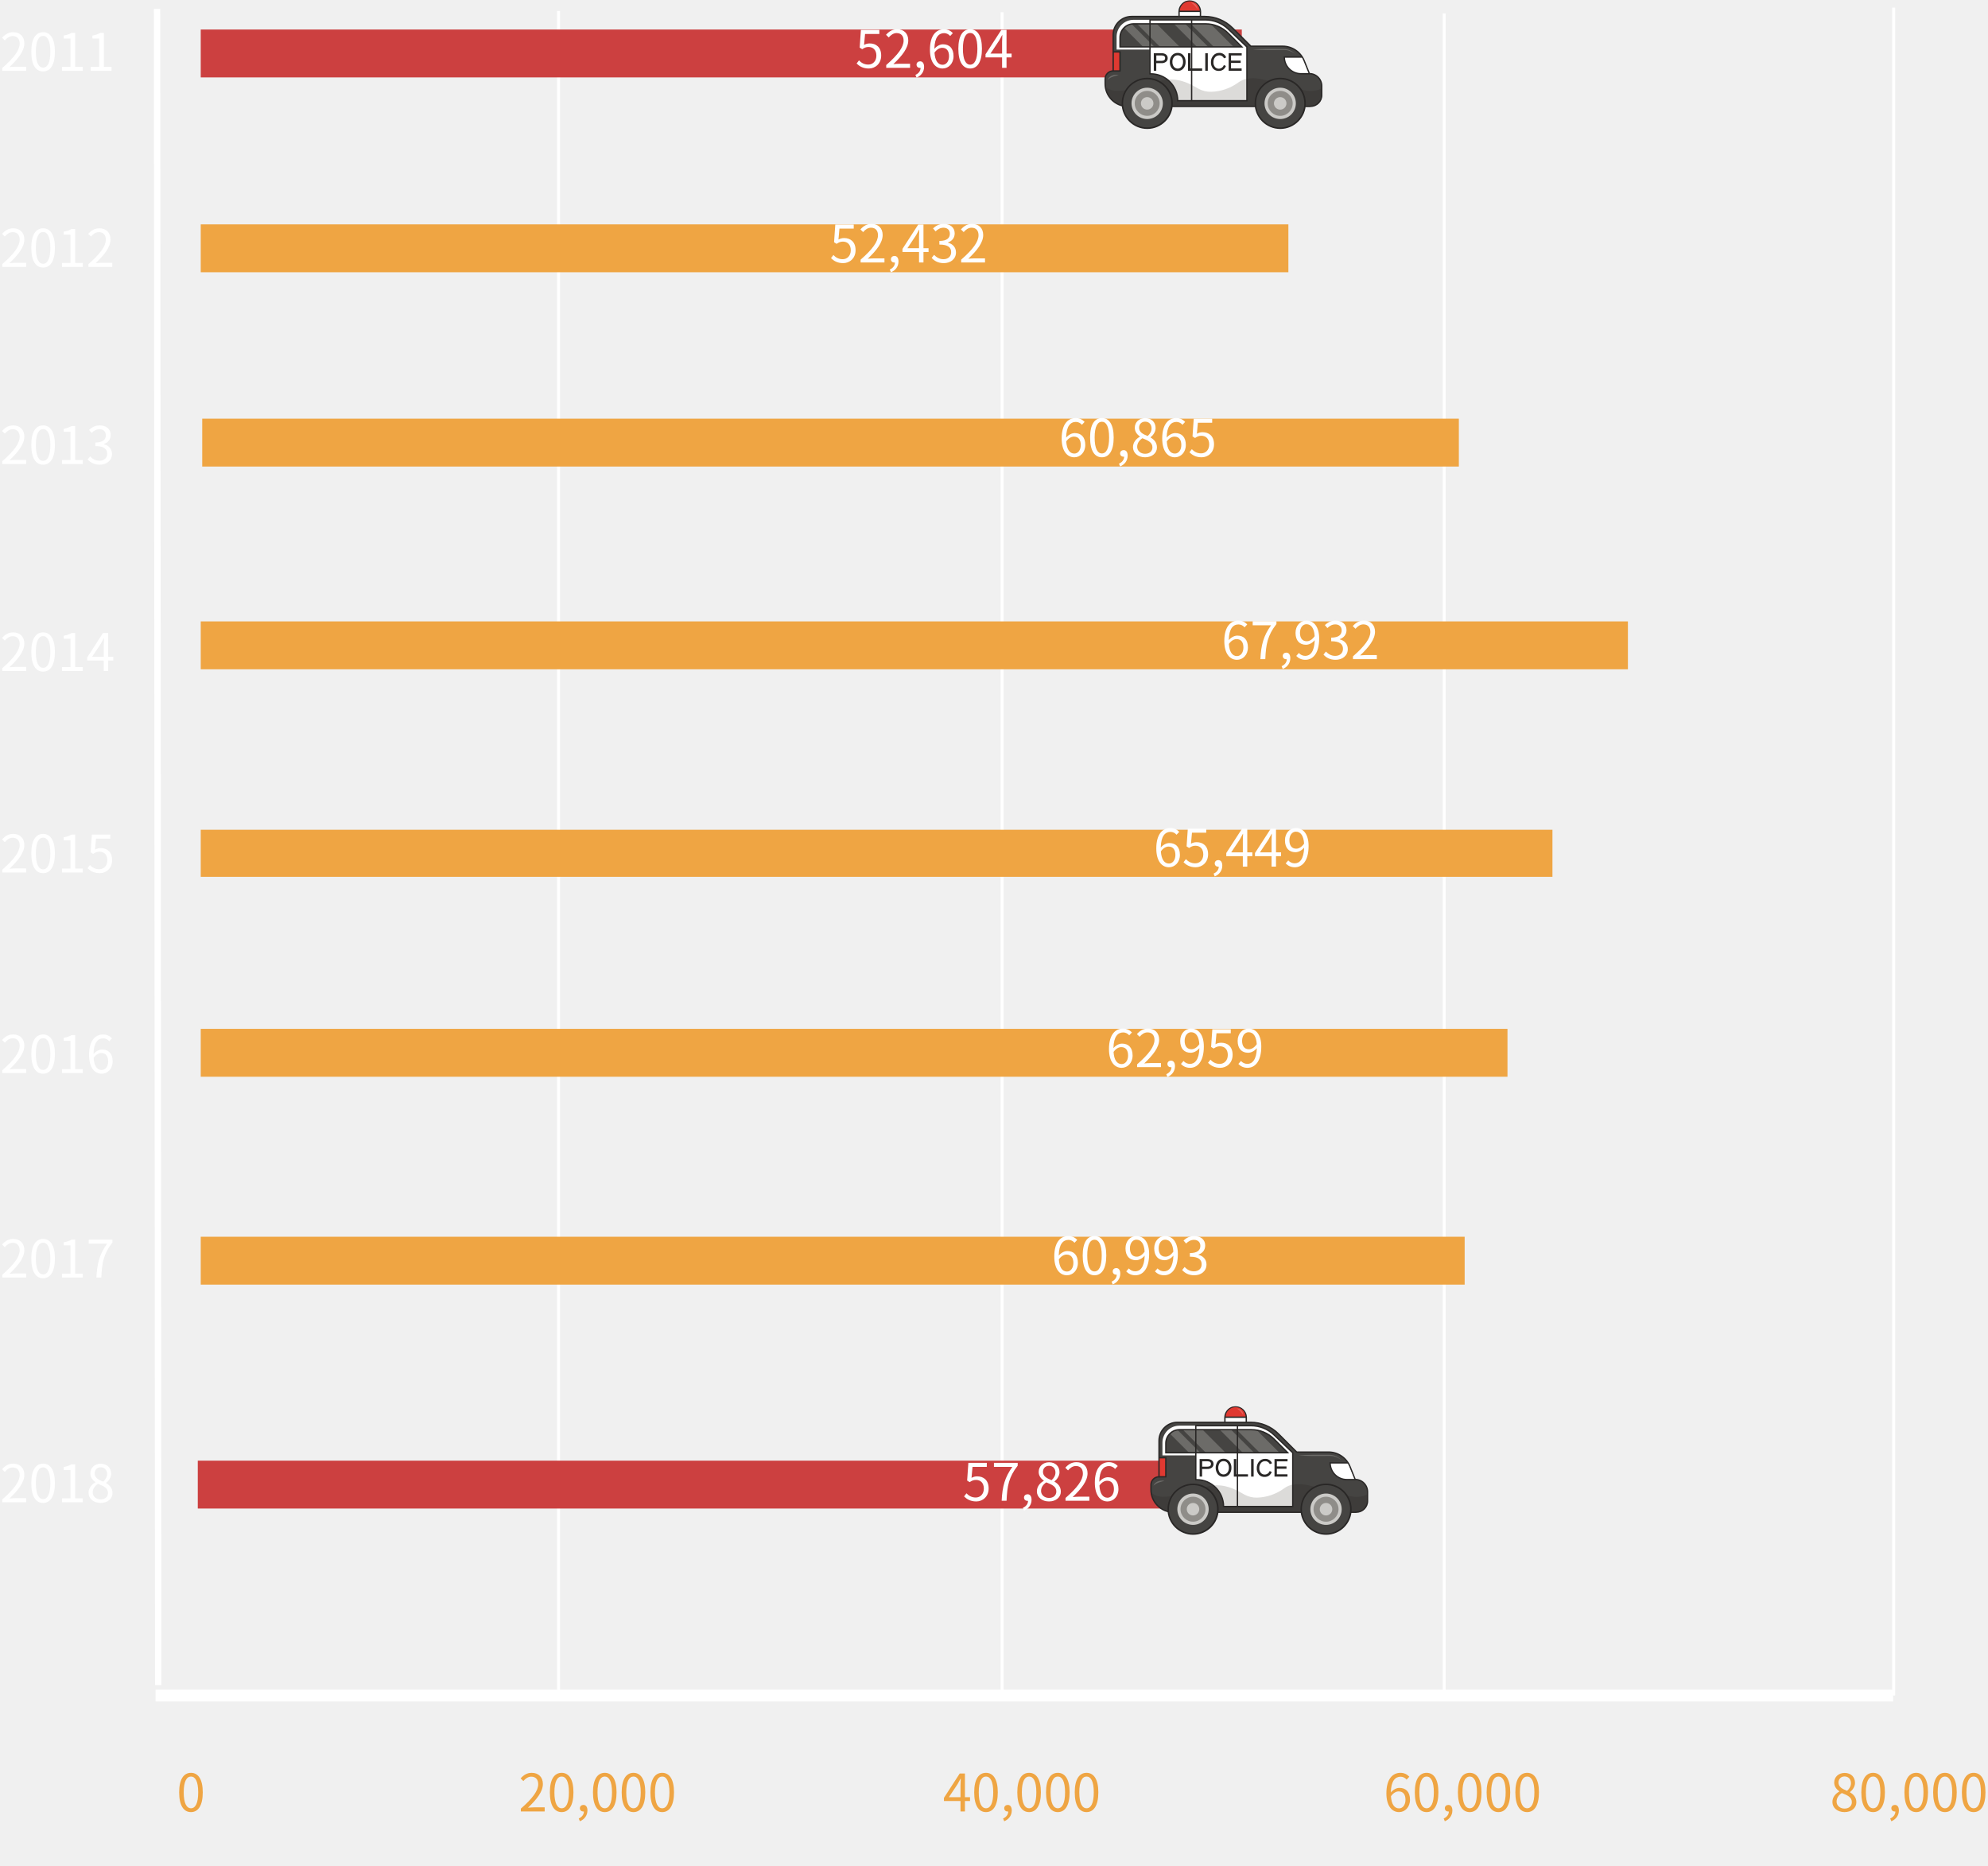
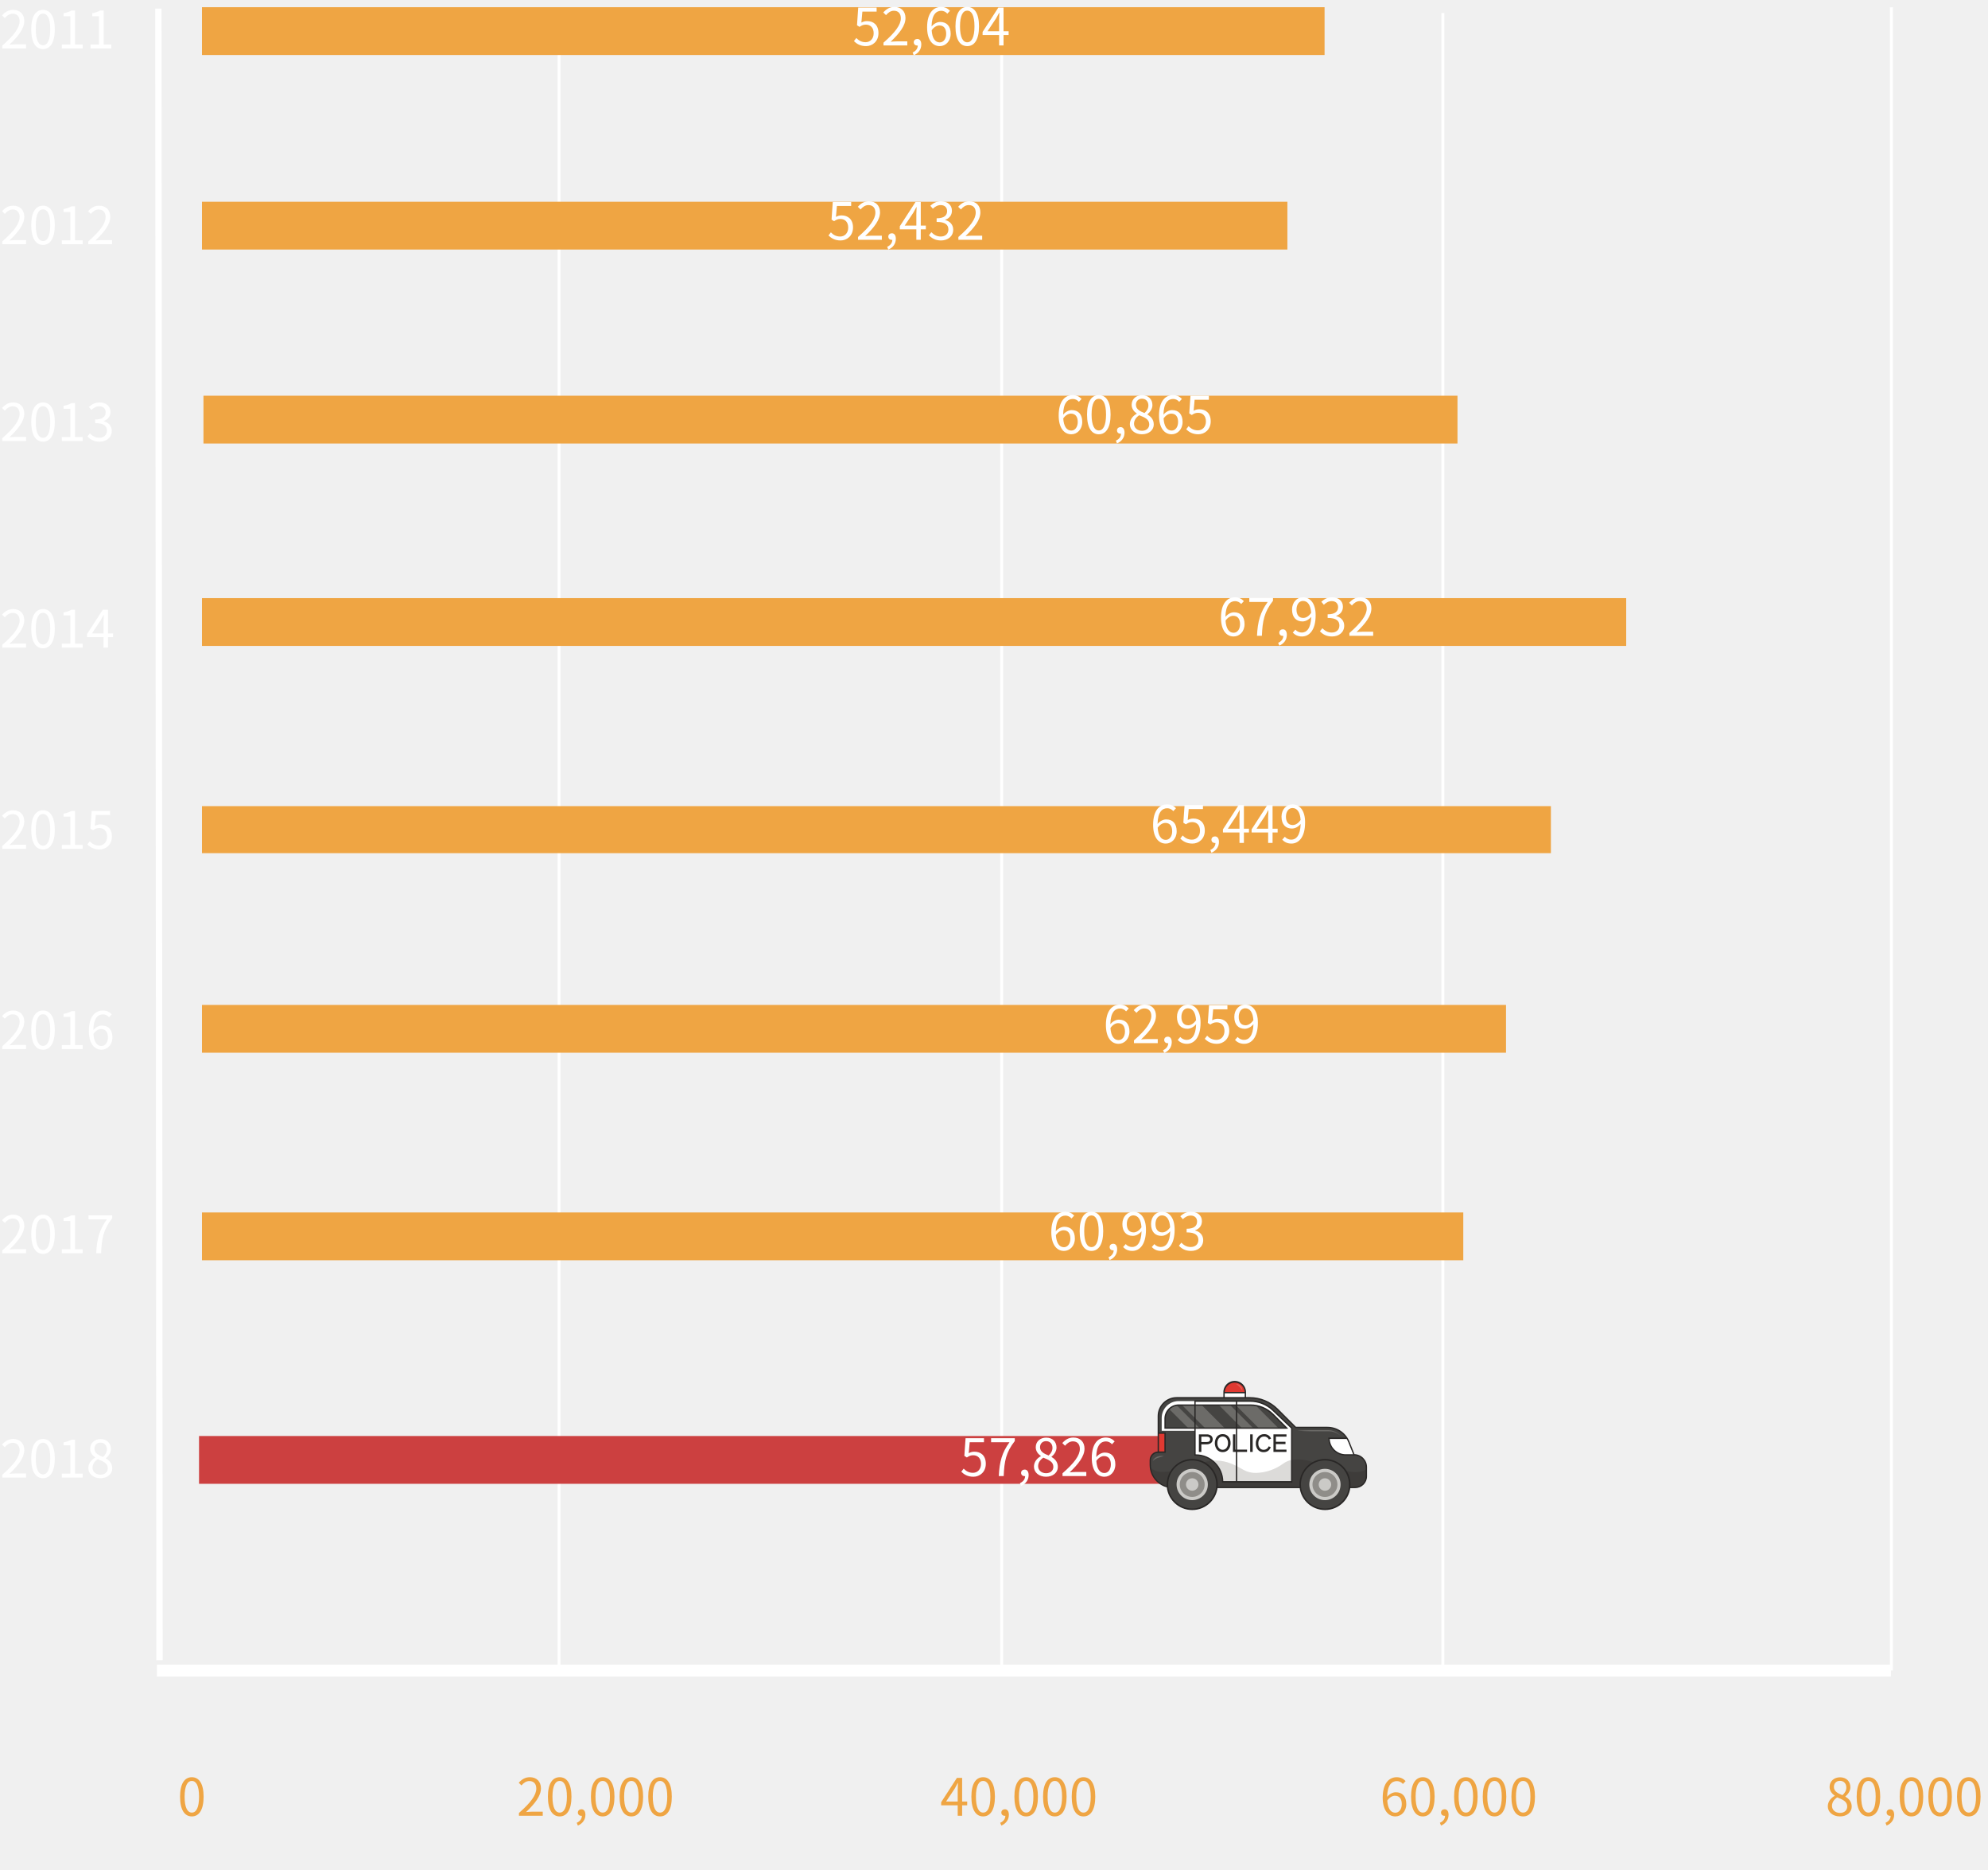
- <svg xmlns="http://www.w3.org/2000/svg" viewBox="0 0 1344.57 1262.05">
+ <svg xmlns="http://www.w3.org/2000/svg" viewBox="0 0 1347.35 1266.93">
  <defs>
-     <style>.cls-1,.cls-6{font-size:35px;font-family:NotoSansCJKtc-Regular-B5pc-H, Noto Sans CJK TC;}.cls-1,.cls-5{fill:#fff;}.cls-2{fill:none;stroke:#fff;stroke-miterlimit:10;stroke-width:2px;}.cls-3{fill:#cc4040;}.cls-4,.cls-6{fill:#efa543;}.cls-7{fill:#454442;}.cls-8{fill:#292726;}.cls-9{fill:#e03931;}.cls-10{fill:#dcdbd9;}.cls-11{fill:#3e3c3a;}.cls-12{fill:#6c6b68;}.cls-13{fill:#e6625b;}.cls-14{fill:#cbcac7;}.cls-15{fill:#8f8d89;}</style>
+     <style>.cls-1,.cls-2{font-size:35px;font-family:NotoSansCJKtc-Medium-B5pc-H, Noto Sans CJK TC;}.cls-1,.cls-5{fill:#efa543;}.cls-2,.cls-6{fill:#fff;}.cls-3{fill:none;stroke:#fff;stroke-miterlimit:10;stroke-width:2px;}.cls-4{fill:#cc4040;}.cls-7{fill:#454442;}.cls-8{fill:#292726;}.cls-9{fill:#e03931;}.cls-10{fill:#dcdbd9;}.cls-11{fill:#3e3c3a;}.cls-12{fill:#6c6b68;}.cls-13{fill:#e6625b;}.cls-14{fill:#cbcac7;}.cls-15{fill:#8f8d89;}</style>
  </defs>
  <g id="圖層_2" data-name="圖層 2">
    <g id="圖層_11" data-name="圖層 11">
-       <text class="cls-1" transform="translate(0 47.89)">
+       <text class="cls-1" transform="translate(120.29 1230.29)">0</text>
+       <text class="cls-1" transform="translate(350.17 1230.29)">20,000</text>
+       <text class="cls-1" transform="translate(637.17 1230.29)">40,000</text>
+       <text class="cls-1" transform="translate(935.17 1230.29)">60,000</text>
+       <text class="cls-1" transform="translate(1237.17 1230.29)">80,000</text>
+       <text class="cls-2" transform="translate(0 32.8)">
        <tspan xml:space="preserve">2011    </tspan>
      </text>
-       <text class="cls-1" transform="translate(0 180.55)">
+       <text class="cls-2" transform="translate(0 165.47)">
        <tspan xml:space="preserve">2012    </tspan>
      </text>
-       <text class="cls-1" transform="translate(0 313.89)">
+       <text class="cls-2" transform="translate(0 298.8)">
        <tspan xml:space="preserve">2013    </tspan>
      </text>
-       <text class="cls-1" transform="translate(0 453.89)">
+       <text class="cls-2" transform="translate(0 438.8)">
        <tspan xml:space="preserve">2014    </tspan>
      </text>
-       <text class="cls-1" transform="translate(0 590.22)">
+       <text class="cls-2" transform="translate(0 575.13)">
        <tspan xml:space="preserve">2015    </tspan>
      </text>
-       <line class="cls-2" x1="677.77" y1="1143.89" x2="677.77" y2="8.29" />
-       <text class="cls-1" transform="translate(0 725.89)">
+       <line class="cls-3" x1="678.89" y1="1128.85" x2="678.89" y2="8.05" />
+       <text class="cls-2" transform="translate(0 710.8)">
        <tspan xml:space="preserve">2016    </tspan>
      </text>
-       <text class="cls-1" transform="translate(0 864.22)">
+       <text class="cls-2" transform="translate(0 849.13)">
        <tspan xml:space="preserve">2017    </tspan>
      </text>
-       <line class="cls-2" x1="377.77" y1="1146.83" x2="377.77" y2="7.47" />
-       <text class="cls-1" transform="translate(0 1016.22)">
+       <line class="cls-3" x1="378.89" y1="1131.74" x2="378.89" y2="7.23" />
+       <text class="cls-2" transform="translate(0 1001.13)">
        <tspan xml:space="preserve">2018    </tspan>
      </text>
-       <rect class="cls-3" x="133.77" y="988.08" width="683.14" height="32.39" />
-       <rect class="cls-4" x="135.77" y="151.78" width="735.62" height="32.39" />
-       <line class="cls-2" x1="976.77" y1="1144.07" x2="976.77" y2="9.11" />
-       <rect class="cls-5" x="105.2" y="1142.98" width="1175.23" height="8" />
-       <rect class="cls-5" x="-460.32" y="570.84" width="1133.87" height="4.3" transform="translate(-466.3 679.98) rotate(-90.04)" />
-       <text class="cls-6" transform="translate(119.43 1225.37)">0</text>
-       <text class="cls-6" transform="translate(350.72 1225.37)">20,000</text>
-       <text class="cls-6" transform="translate(637.72 1225.37)">40,000</text>
-       <text class="cls-6" transform="translate(935.72 1225.37)">60,000</text>
-       <text class="cls-6" transform="translate(1237.72 1225.37)">80,000</text>
+       <rect class="cls-4" x="134.89" y="972.99" width="683.14" height="32.39" />
+       <rect class="cls-5" x="136.89" y="136.69" width="735.62" height="32.39" />
+       <line class="cls-3" x1="977.89" y1="1129.02" x2="977.89" y2="8.85" />
+       <rect class="cls-6" x="106.32" y="1127.9" width="1175.23" height="8" />
+       <rect class="cls-6" x="-451.81" y="563.23" width="1119.09" height="4.3" transform="translate(-457.58 673.5) rotate(-90.04)" />
      <text />
-       <line class="cls-2" x1="1280.77" y1="1146.98" x2="1280.77" y2="5.16" />
-       <rect class="cls-3" x="135.77" y="19.97" width="704.12" height="32.39" />
-       <text class="cls-1" transform="translate(578.42 45.89)">
+       <line class="cls-3" x1="1281.89" y1="1131.9" x2="1281.89" y2="4.96" />
+       <rect class="cls-5" x="136.89" y="4.88" width="760.82" height="32.39" />
+       <text class="cls-2" transform="translate(577.81 30.8)">
        <tspan xml:space="preserve">52,604    </tspan>
      </text>
-       <text class="cls-1" transform="translate(561.1 177.55)">52,432</text>
-       <text class="cls-1" transform="translate(651.1 1015.22)">57,826</text>
-       <rect class="cls-4" x="136.77" y="283.21" width="849.91" height="32.39" />
-       <text class="cls-1" transform="translate(716.1 308.89)">60,865</text>
-       <rect class="cls-4" x="135.77" y="420.36" width="965.25" height="32.39" />
-       <text class="cls-1" transform="translate(826.1 445.89)">67,932</text>
-       <rect class="cls-4" x="135.77" y="561.3" width="914.22" height="31.86" />
-       <text class="cls-1" transform="translate(780.1 586.22)">65,449</text>
-       <rect class="cls-4" x="135.77" y="695.98" width="883.8" height="32.39" />
-       <text class="cls-1" transform="translate(748.1 721.89)">62,959</text>
-       <rect class="cls-4" x="135.77" y="836.61" width="854.84" height="32.39" />
-       <text class="cls-1" transform="translate(711.1 862.22)">60,993</text>
-       <path class="cls-7" d="M886.38,72H762.74a15.26,15.26,0,0,1-15.25-15.26V53.42A5.42,5.42,0,0,1,752.91,48V23.58a12.44,12.44,0,0,1,12.43-12.43h49.57a26.56,26.56,0,0,1,18.79,7.79L846,31.27h21.53a15.62,15.62,0,0,1,14.51,9.8l3.52,8.73A8.36,8.36,0,0,1,894,58.16v6.22A7.57,7.57,0,0,1,886.38,72" />
-       <path class="cls-5" d="M777.77,13.41H766.66a11.45,11.45,0,0,0-11.45,11.45v8.67h22.56V13.41" />
-       <path class="cls-5" d="M843.32,31.72V68.11H796.53a18.19,18.19,0,0,0-18.19-18.2h-.57V13.41h37.4a22.38,22.38,0,0,1,15.41,6.16l12.74,12.15" />
-       <path class="cls-7" d="M839.93,31.72l-9.28-9.28a21.58,21.58,0,0,0-15.25-6.32H766.74a9.23,9.23,0,0,0-9.23,9.23v6.37h82.42" />
-       <path class="cls-8" d="M789.77,39.33a3,3,0,0,1-1.19,2.5,4.63,4.63,0,0,1-3,.88h-3.55v5.15h-1.67V36h5.22a4.8,4.8,0,0,1,3,.84A3,3,0,0,1,789.77,39.33Zm-1.73,0c0-1.22-.81-1.83-2.44-1.83h-3.52v3.65h3.52C787.23,41.15,788,40.54,788,39.33Z" />
-       <path class="cls-8" d="M801.87,41.88a6.62,6.62,0,0,1-1.37,4.29A4.77,4.77,0,0,1,796.56,48a4.83,4.83,0,0,1-4-1.82,6.62,6.62,0,0,1-1.36-4.29,6.61,6.61,0,0,1,1.36-4.28,4.85,4.85,0,0,1,4-1.81,4.79,4.79,0,0,1,3.94,1.81A6.61,6.61,0,0,1,801.87,41.88Zm-1.73,0a5,5,0,0,0-1-3.27,3.21,3.21,0,0,0-2.59-1.21,3.18,3.18,0,0,0-2.6,1.21,5,5,0,0,0-1,3.27,5.07,5.07,0,0,0,1,3.28,3.34,3.34,0,0,0,5.18,0A5.07,5.07,0,0,0,800.14,41.88Z" />
-       <path class="cls-8" d="M813.06,47.86H803.5V36h1.66V46.3h7.9Z" />
-       <path class="cls-8" d="M816.89,47.86h-1.71V36h1.71Z" />
-       <path class="cls-8" d="M829.33,38.84l-1.53.6a3.22,3.22,0,0,0-3.23-2,3.52,3.52,0,0,0-2.64,1.13,4.92,4.92,0,0,0-1.22,3.52,4.55,4.55,0,0,0,1.17,3.38,3.29,3.29,0,0,0,2.4,1A3.58,3.58,0,0,0,827.73,44l1.42.63a6.08,6.08,0,0,1-1.79,2.44,5.06,5.06,0,0,1-3.08.9,5,5,0,0,1-3.75-1.48A6.22,6.22,0,0,1,819,42.05a6.49,6.49,0,0,1,1.6-4.48,5.08,5.08,0,0,1,4-1.79A4.77,4.77,0,0,1,829.33,38.84Z" />
-       <path class="cls-8" d="M839.78,47.86H831V36h8.82V37.5H832.6V41h6.51v1.56H832.6V46.3h7.18Z" />
-       <path class="cls-5" d="M880.81,38.6H868.63V39a10.92,10.92,0,0,0,10.92,10.92h6L880.81,38.6Z" />
-       <polygon class="cls-5" points="811.92 11.15 811.92 7.68 797.46 7.68 797.46 11.15 811.92 11.15 811.92 11.15" />
-       <path class="cls-9" d="M811.92,7.68S811.26.83,804.69.45s-7.23,7.23-7.23,7.23h14.46" />
-       <polygon class="cls-9" points="753.02 35.11 757.37 35.11 757.37 47.99 752.97 47.99 753.02 35.11 753.02 35.11" />
-       <path class="cls-10" d="M762.74,72H886.38A7.57,7.57,0,0,0,894,64.38h0A7.57,7.57,0,0,1,886.38,72H762.74m0,0h0m0,0h0m0,0h0m0,0h0m0,0h0m0,0h0m0,0h0m0,0h0m0,0h0m-.14,0h0" />
-       <path class="cls-11" d="M762.74,72H886.38A7.57,7.57,0,0,0,894,64.38v-5s-1.66,2.15-7.67,2.15h0c-6,0-20.65-4.82-24.64-5.73-2.55-.58-8.3-2.89-14.28-2.89a19.51,19.51,0,0,0-4,.4V68.11H796.53a18.15,18.15,0,0,0-6.94-14.3,29.47,29.47,0,0,0-8.8,2.24A68.2,68.2,0,0,1,756.2,61.4a15.2,15.2,0,0,1-4.65-.53,17.17,17.17,0,0,1-3.91-2.13A15.26,15.26,0,0,0,762.38,72h.36" />
-       <path class="cls-10" d="M796.53,68.11h46.79V53.26a14.62,14.62,0,0,0-5.73,2.49,32.54,32.54,0,0,1-18.36,6.34A17,17,0,0,1,810.55,60c-4.95-2.91-11.08-6.26-18.68-6.26-.74,0-1.5,0-2.28.1a18.15,18.15,0,0,1,6.94,14.3" />
-       <path class="cls-5" d="M815.45,16.12h0m0,0h0" />
-       <path class="cls-12" d="M821,31.72h13.32L819,16.43a21.85,21.85,0,0,0-3.53-.31H805.36L821,31.72" />
-       <polyline class="cls-12" points="809.55 31.72 817.17 31.72 801.58 16.12 793.96 16.12 809.55 31.72" />
-       <polyline class="cls-12" points="784.59 31.72 797.9 31.72 782.31 16.12 768.99 16.12 784.59 31.72" />
-       <path class="cls-12" d="M773.19,31.72h7.61L765.33,16.24a9.14,9.14,0,0,0-5.08,2.55l12.94,12.93" />
-       <path class="cls-12" d="M876.44,36.92a7.68,7.68,0,0,0-.92-.92,12.85,12.85,0,0,0-2.89-1.89,11,11,0,0,0-2.21-.75,12.51,12.51,0,0,0-2.54-.23h-.06c-1.76,0-3.65-.05-5.53-.05h-2.81c-.92,0-1.83,0-2.72,0-1.76,0-3.41.08-4.82.14s-2.59.13-3.41.17l-1.29.09s.47,0,1.29.08,2,.13,3.41.18,3.06.1,4.82.13c.89,0,1.8,0,2.72,0l2.81,0c1.88,0,3.77,0,5.53-.06h.77a11.66,11.66,0,0,1,1.7.11,11.93,11.93,0,0,1,2.14.57,13.85,13.85,0,0,1,3,1.55,9.84,9.84,0,0,1,1,.78" />
-       <path class="cls-13" d="M809.87,6.35a3.08,3.08,0,0,0-.08-1.08,4.53,4.53,0,0,0-1.12-2.09,3.41,3.41,0,0,0-.48-.45,4.4,4.4,0,0,0-.52-.36,3.33,3.33,0,0,0-.54-.26,2.42,2.42,0,0,0-.5-.16,2.84,2.84,0,0,0-.77-.12h-.29a2,2,0,0,0,.24.17,2.51,2.51,0,0,0,.27.18c.11.06.21.16.34.24a4.07,4.07,0,0,1,.38.28c.13.11.28.2.41.33s.28.23.41.36.27.26.39.41a5,5,0,0,1,.38.42c.12.14.23.29.34.43s.22.29.31.43l.27.39.56.88" />
-       <path class="cls-12" d="M749.18,54a6.47,6.47,0,0,1,1-.84l.51-.33c.17-.12.39-.21.58-.33s.42-.22.65-.31.45-.2.69-.28.46-.18.7-.25.47-.16.7-.22.44-.14.66-.19l.6-.16c.38-.11.7-.18.92-.25l.36-.12-.37-.06a6,6,0,0,0-.91-.09H755a7.35,7.35,0,0,0-1.19.09,5.56,5.56,0,0,0-.77.16,5.88,5.88,0,0,0-.78.25,7,7,0,0,0-.74.33,6.66,6.66,0,0,0-.69.42,5.35,5.35,0,0,0-.57.48,3.48,3.48,0,0,0-.46.49,3.43,3.43,0,0,0-.51.85,1.91,1.91,0,0,0-.11.36" />
-       <path class="cls-8" d="M811.47,11.15V7.68a6.78,6.78,0,1,0-13.56,0v3.47H797V7.68a7.69,7.69,0,0,1,15.37,0v3.47Z" />
-       <polyline class="cls-8" points="811.92 8.14 797.46 8.14 797.46 7.23 811.92 7.23" />
-       <path class="cls-8" d="M886.38,72v.45H762.74A15.71,15.71,0,0,1,747,56.69V53.42a5.88,5.88,0,0,1,5.88-5.88V48h-.45V23.58A12.88,12.88,0,0,1,765.34,10.7h49.57A27,27,0,0,1,834,18.62l12.2,12.19h21.34A16.1,16.1,0,0,1,882.49,40.9L886,49.63l-.41.17v-.45a8.81,8.81,0,0,1,8.81,8.81v6.22a8,8,0,0,1-8,8v-.9a7.14,7.14,0,0,0,7.12-7.12V58.16a7.92,7.92,0,0,0-7.91-7.91h-.31l-3.63-9a15.18,15.18,0,0,0-14.09-9.51H845.84L833.38,19.26a26.12,26.12,0,0,0-18.47-7.66H765.34a12,12,0,0,0-12,12V48.44h-.45a5,5,0,0,0-5,5v3.27a14.8,14.8,0,0,0,14.8,14.81H886.38V72Z" />
-       <path class="cls-7" d="M759.09,69.92a16.8,16.8,0,1,0,16.8-16.8,16.81,16.81,0,0,0-16.8,16.8Z" />
-       <path class="cls-14" d="M765.29,69.92a10.6,10.6,0,1,0,10.6-10.59,10.6,10.6,0,0,0-10.6,10.59Z" />
-       <path class="cls-15" d="M767.45,69.92a8.44,8.44,0,1,0,8.44-8.44,8.44,8.44,0,0,0-8.44,8.44Z" />
-       <path class="cls-14" d="M771.67,69.92a4.22,4.22,0,1,0,4.22-4.22,4.22,4.22,0,0,0-4.22,4.22Z" />
-       <path class="cls-8" d="M759.09,69.92h.52a16.27,16.27,0,1,0,4.76-11.51,16.27,16.27,0,0,0-4.76,11.51h-1a17.32,17.32,0,1,1,17.32,17.32,17.31,17.31,0,0,1-17.32-17.32Z" />
-       <path class="cls-7" d="M849.05,69.92a16.8,16.8,0,1,0,16.8-16.8,16.81,16.81,0,0,0-16.8,16.8Z" />
-       <path class="cls-14" d="M855.25,69.92a10.6,10.6,0,1,0,10.6-10.59,10.59,10.59,0,0,0-10.6,10.59Z" />
-       <path class="cls-15" d="M857.4,69.92a8.45,8.45,0,1,0,8.45-8.44,8.45,8.45,0,0,0-8.45,8.44Z" />
-       <path class="cls-14" d="M861.62,69.92a4.23,4.23,0,1,0,4.23-4.22,4.23,4.23,0,0,0-4.23,4.22Z" />
-       <path class="cls-8" d="M849.05,69.92h.51a16.29,16.29,0,1,0,4.77-11.51,16.23,16.23,0,0,0-4.77,11.51h-1a17.32,17.32,0,1,1,17.32,17.32,17.31,17.31,0,0,1-17.32-17.32Z" />
-       <path class="cls-8" d="M880.8,39.05H868.63V38.6h.46a10.82,10.82,0,0,0,10.82,10.82h5.68v.91h-5.68A11.73,11.73,0,0,1,868.18,38.6v-.45H880.8v.9Z" />
-       <path class="cls-8" d="M839.93,31.72l-.32.32-9.28-9.28a21.12,21.12,0,0,0-14.93-6.19H766.74A8.79,8.79,0,0,0,758,25.35v5.92h82v.45l-.32.32.32-.32v.45H757.05V25.35a9.69,9.69,0,0,1,9.69-9.68H815.4A22,22,0,0,1,831,22.12l10,10.05h-1.09v-.45Z" />
-       <path class="cls-8" d="M843.32,31.72h.45V68.56H796.08v-.45a17.74,17.74,0,0,0-17.74-17.74h-1V13h37.85a22.79,22.79,0,0,1,15.72,6.29l12.88,12.27v.2h-.45l-.31.33L830.26,19.9a21.89,21.89,0,0,0-15.09-6H778.22v35.6h.12A18.64,18.64,0,0,1,797,68.11h-.45v-.45h46.34V31.72h.45l-.31.33.31-.33Z" />
-       <polyline class="cls-8" points="806.4 13.41 806.4 68.11 805.5 68.11 805.5 13.41" />
-       <polygon class="cls-8" points="752.91 47.54 757.05 47.54 757.05 35.56 752.91 35.56 752.91 34.66 757.96 34.66 757.96 48.44 752.91 48.44 752.91 47.54 752.91 47.54" />
-       <path class="cls-7" d="M917.38,1023H793.74a15.26,15.26,0,0,1-15.25-15.26v-3.27a5.42,5.42,0,0,1,5.42-5.43V974.58a12.44,12.44,0,0,1,12.43-12.43h49.57a26.56,26.56,0,0,1,18.79,7.79L877,982.27h21.53a15.62,15.62,0,0,1,14.51,9.8l3.52,8.73a8.36,8.36,0,0,1,8.36,8.36v6.22a7.57,7.57,0,0,1-7.57,7.57" />
-       <path class="cls-5" d="M808.77,964.41H797.66a11.45,11.45,0,0,0-11.45,11.45v8.67h22.56V964.41" />
-       <path class="cls-5" d="M874.32,982.72v36.39H827.53a18.19,18.19,0,0,0-18.19-18.2h-.57v-36.5h37.4a22.38,22.38,0,0,1,15.41,6.16l12.74,12.15" />
-       <path class="cls-7" d="M870.93,982.72l-9.28-9.28a21.58,21.58,0,0,0-15.25-6.32H797.74a9.23,9.23,0,0,0-9.23,9.23v6.37h82.42" />
-       <path class="cls-8" d="M820.77,990.33a3,3,0,0,1-1.19,2.5,4.63,4.63,0,0,1-3,.88h-3.55v5.15h-1.67V987h5.22a4.8,4.8,0,0,1,3,.84A3,3,0,0,1,820.77,990.33Zm-1.73,0c0-1.22-.81-1.83-2.44-1.83h-3.52v3.65h3.52C818.23,992.15,819,991.54,819,990.33Z" />
-       <path class="cls-8" d="M832.87,992.88a6.62,6.62,0,0,1-1.37,4.29,4.77,4.77,0,0,1-3.94,1.82,4.83,4.83,0,0,1-4-1.82,7.43,7.43,0,0,1,0-8.57,4.85,4.85,0,0,1,4-1.81,4.79,4.79,0,0,1,3.94,1.81A6.61,6.61,0,0,1,832.87,992.88Zm-1.73,0a5,5,0,0,0-1-3.27,3.21,3.21,0,0,0-2.59-1.21,3.18,3.18,0,0,0-2.6,1.21,5.94,5.94,0,0,0,0,6.55,3.34,3.34,0,0,0,5.18,0A5.07,5.07,0,0,0,831.14,992.88Z" />
-       <path class="cls-8" d="M844.06,998.86H834.5V987h1.66V997.3h7.9Z" />
-       <path class="cls-8" d="M847.89,998.86h-1.71V987h1.71Z" />
-       <path class="cls-8" d="M860.33,989.84l-1.53.6a3.22,3.22,0,0,0-3.23-2,3.52,3.52,0,0,0-2.64,1.13,4.92,4.92,0,0,0-1.22,3.52,4.55,4.55,0,0,0,1.17,3.38,3.29,3.29,0,0,0,2.4,1,3.58,3.58,0,0,0,3.45-2.36l1.42.63a6.08,6.08,0,0,1-1.79,2.44,5.06,5.06,0,0,1-3.08.9,5,5,0,0,1-3.75-1.48,6.22,6.22,0,0,1-1.53-4.46,6.49,6.49,0,0,1,1.6-4.48,5.08,5.08,0,0,1,4-1.79A4.77,4.77,0,0,1,860.33,989.84Z" />
-       <path class="cls-8" d="M870.78,998.86H862V987h8.82v1.55H863.6V992h6.51v1.56H863.6v3.75h7.18Z" />
-       <path class="cls-5" d="M911.81,989.6H899.63V990a10.92,10.92,0,0,0,10.92,10.92h6l-4.78-11.28Z" />
-       <polygon class="cls-5" points="842.92 962.15 842.92 958.68 828.46 958.68 828.46 962.15 842.92 962.15 842.92 962.15" />
-       <path class="cls-9" d="M842.92,958.68s-.66-6.85-7.23-7.23-7.23,7.23-7.23,7.23h14.46" />
-       <polygon class="cls-9" points="784.02 986.11 788.37 986.11 788.37 998.99 783.97 998.99 784.02 986.11 784.02 986.11" />
-       <path class="cls-10" d="M793.74,1023H917.38a7.57,7.57,0,0,0,7.57-7.57h0a7.57,7.57,0,0,1-7.57,7.57H793.74m0,0h0m0,0h0m0,0h0m0,0h0m0,0h0m0,0h0m0,0h0m0,0h0m0,0h0m-.14,0h0" />
-       <path class="cls-11" d="M793.74,1023H917.38a7.57,7.57,0,0,0,7.57-7.57v-5s-1.66,2.15-7.67,2.15h0c-6,0-20.65-4.82-24.64-5.73-2.55-.58-8.3-2.89-14.28-2.89a19.51,19.51,0,0,0-4,.4v14.85H827.53a18.15,18.15,0,0,0-6.94-14.3,29.47,29.47,0,0,0-8.8,2.24,68.2,68.2,0,0,1-24.59,5.35,15.2,15.2,0,0,1-4.65-.53,17.17,17.17,0,0,1-3.91-2.13A15.26,15.26,0,0,0,793.38,1023h.36" />
-       <path class="cls-10" d="M827.53,1019.11h46.79v-14.85a14.62,14.62,0,0,0-5.73,2.49,32.54,32.54,0,0,1-18.36,6.34,17,17,0,0,1-8.68-2.12c-4.95-2.91-11.08-6.26-18.68-6.26-.74,0-1.5,0-2.28.1a18.15,18.15,0,0,1,6.94,14.3" />
-       <path class="cls-5" d="M846.45,967.12h0m0,0h0" />
-       <path class="cls-12" d="M852,982.72h13.32L850,967.43a21.85,21.85,0,0,0-3.53-.31H836.36L852,982.72" />
-       <polyline class="cls-12" points="840.55 982.72 848.17 982.72 832.58 967.12 824.96 967.12 840.55 982.72" />
-       <polyline class="cls-12" points="815.59 982.72 828.9 982.72 813.31 967.12 799.99 967.12 815.59 982.72" />
-       <path class="cls-12" d="M804.19,982.72h7.61l-15.47-15.48a9.14,9.14,0,0,0-5.08,2.55l12.94,12.93" />
-       <path class="cls-12" d="M907.44,987.92a7.68,7.68,0,0,0-.92-.92,12.85,12.85,0,0,0-2.89-1.89,11,11,0,0,0-2.21-.75,12.51,12.51,0,0,0-2.54-.23h-.06c-1.76,0-3.65,0-5.53,0h-2.81c-.92,0-1.83,0-2.72,0-1.76,0-3.41.08-4.82.14s-2.59.13-3.41.17l-1.29.09s.47,0,1.29.08,2,.13,3.41.18,3.06.1,4.82.13c.89,0,1.8,0,2.72,0l2.81,0c1.88,0,3.77,0,5.53-.06h.77a11.66,11.66,0,0,1,1.7.11,11.93,11.93,0,0,1,2.14.57,13.85,13.85,0,0,1,3,1.55,9.84,9.84,0,0,1,1,.78" />
-       <path class="cls-13" d="M840.87,957.35a3.08,3.08,0,0,0-.08-1.08,4.53,4.53,0,0,0-1.12-2.09,3.41,3.41,0,0,0-.48-.45,4.4,4.4,0,0,0-.52-.36,3.33,3.33,0,0,0-.54-.26,2.42,2.42,0,0,0-.5-.16,2.84,2.84,0,0,0-.77-.12h-.29a2,2,0,0,0,.24.17,2.51,2.51,0,0,0,.27.18c.11.06.21.16.34.24a4.07,4.07,0,0,1,.38.28c.13.11.28.2.41.33s.28.23.41.36.27.26.39.41a5,5,0,0,1,.38.42c.12.14.23.29.34.43s.22.29.31.43l.27.39.56.88" />
-       <path class="cls-12" d="M780.18,1005a6.47,6.47,0,0,1,1-.84l.51-.33c.17-.12.39-.21.58-.33s.42-.22.65-.31.45-.2.69-.28.46-.18.7-.25.47-.16.7-.22.44-.14.66-.19l.6-.16c.38-.11.7-.18.92-.25l.36-.12-.37-.06a6,6,0,0,0-.91-.09H786a7.35,7.35,0,0,0-1.19.09,5.56,5.56,0,0,0-.77.16,5.88,5.88,0,0,0-.78.25,7,7,0,0,0-.74.33,6.66,6.66,0,0,0-.69.42,5.35,5.35,0,0,0-.57.48,3.48,3.48,0,0,0-.46.49,3.43,3.43,0,0,0-.51.85,1.91,1.91,0,0,0-.11.36" />
-       <path class="cls-8" d="M842.47,962.15v-3.47a6.78,6.78,0,1,0-13.56,0v3.47H828v-3.47a7.69,7.69,0,0,1,15.37,0v3.47Z" />
-       <polyline class="cls-8" points="842.92 959.14 828.46 959.14 828.46 958.23 842.92 958.23" />
-       <path class="cls-8" d="M917.38,1023v.45H793.74A15.71,15.71,0,0,1,778,1007.69v-3.27a5.88,5.88,0,0,1,5.88-5.88V999h-.45V974.58a12.88,12.88,0,0,1,12.88-12.88h49.57A27,27,0,0,1,865,969.62l12.2,12.19h21.34a16.1,16.1,0,0,1,14.93,10.09l3.51,8.73-.41.17v-.45a8.81,8.81,0,0,1,8.81,8.81v6.22a8,8,0,0,1-8,8v-.9a7.14,7.14,0,0,0,7.12-7.12v-6.22a7.92,7.92,0,0,0-7.91-7.91h-.31l-3.63-9a15.18,15.18,0,0,0-14.09-9.51H876.84l-12.46-12.46a26.12,26.12,0,0,0-18.47-7.66H796.34a12,12,0,0,0-12,12v24.86h-.45a5,5,0,0,0-5,5v3.27a14.8,14.8,0,0,0,14.8,14.81H917.38v.45Z" />
-       <path class="cls-7" d="M790.09,1020.92a16.8,16.8,0,1,0,16.8-16.8,16.81,16.81,0,0,0-16.8,16.8Z" />
-       <path class="cls-14" d="M796.29,1020.92a10.6,10.6,0,1,0,10.6-10.59,10.6,10.6,0,0,0-10.6,10.59Z" />
-       <path class="cls-15" d="M798.45,1020.92a8.44,8.44,0,1,0,8.44-8.44,8.44,8.44,0,0,0-8.44,8.44Z" />
-       <path class="cls-14" d="M802.67,1020.92a4.22,4.22,0,1,0,4.22-4.22,4.22,4.22,0,0,0-4.22,4.22Z" />
-       <path class="cls-8" d="M790.09,1020.92h.52a16.27,16.27,0,1,0,4.76-11.51,16.27,16.27,0,0,0-4.76,11.51h-1a17.32,17.32,0,1,1,17.32,17.32,17.31,17.31,0,0,1-17.32-17.32Z" />
-       <path class="cls-7" d="M880.05,1020.92a16.8,16.8,0,1,0,16.8-16.8,16.81,16.81,0,0,0-16.8,16.8Z" />
-       <path class="cls-14" d="M886.25,1020.92a10.6,10.6,0,1,0,10.6-10.59,10.59,10.59,0,0,0-10.6,10.59Z" />
-       <path class="cls-15" d="M888.4,1020.92a8.45,8.45,0,1,0,8.45-8.44,8.45,8.45,0,0,0-8.45,8.44Z" />
-       <path class="cls-14" d="M892.62,1020.92a4.23,4.23,0,1,0,4.23-4.22,4.23,4.23,0,0,0-4.23,4.22Z" />
-       <path class="cls-8" d="M880.05,1020.92h.51a16.29,16.29,0,1,0,4.77-11.51,16.23,16.23,0,0,0-4.77,11.51h-1a17.32,17.32,0,1,1,17.32,17.32,17.31,17.31,0,0,1-17.32-17.32Z" />
-       <path class="cls-8" d="M911.8,990.05H899.63v-.45h.46a10.82,10.82,0,0,0,10.82,10.82h5.68v.91h-5.68a11.73,11.73,0,0,1-11.73-11.73v-.45H911.8v.9Z" />
-       <path class="cls-8" d="M870.93,982.72l-.32.32-9.28-9.28a21.12,21.12,0,0,0-14.93-6.19H797.74a8.79,8.79,0,0,0-8.78,8.78v5.92h82v.45l-.32.32.32-.32v.45H788.05v-6.82a9.69,9.69,0,0,1,9.69-9.68H846.4A22,22,0,0,1,862,973.12l10,10h-1.09v-.45Z" />
-       <path class="cls-8" d="M874.32,982.72h.45v36.84H827.08v-.45a17.74,17.74,0,0,0-17.74-17.74h-1V964h37.85a22.79,22.79,0,0,1,15.72,6.29l12.88,12.27v.2h-.45l-.31.33L861.26,970.9a21.89,21.89,0,0,0-15.09-6H809.22v35.6h.12A18.64,18.64,0,0,1,828,1019.11h-.45v-.45h46.34V982.72h.45l-.31.33.31-.33Z" />
-       <polyline class="cls-8" points="837.4 964.41 837.4 1019.11 836.5 1019.11 836.5 964.41" />
-       <polygon class="cls-8" points="783.91 998.54 788.05 998.54 788.05 986.56 783.91 986.56 783.91 985.66 788.96 985.66 788.96 999.44 783.91 999.44 783.91 998.54 783.91 998.54" />
+       <text class="cls-2" transform="translate(560.56 162.47)">52,432</text>
+       <text class="cls-2" transform="translate(650.56 1000.13)">57,826</text>
+       <rect class="cls-5" x="137.89" y="268.12" width="849.91" height="32.39" />
+       <text class="cls-2" transform="translate(715.56 293.8)">60,865</text>
+       <rect class="cls-5" x="136.89" y="405.27" width="965.25" height="32.39" />
+       <text class="cls-2" transform="translate(825.56 430.8)">67,932</text>
+       <rect class="cls-5" x="136.89" y="546.21" width="914.22" height="31.86" />
+       <text class="cls-2" transform="translate(779.56 571.13)">65,449</text>
+       <rect class="cls-5" x="136.89" y="680.9" width="883.8" height="32.39" />
+       <text class="cls-2" transform="translate(747.56 706.8)">62,959</text>
+       <rect class="cls-5" x="136.89" y="821.52" width="854.84" height="32.39" />
+       <text class="cls-2" transform="translate(710.56 847.13)">60,993</text>
+       <path class="cls-7" d="M918.5,1007.86H794.86a15.25,15.25,0,0,1-15.25-15.25v-3.28A5.42,5.42,0,0,1,785,983.9V959.49a12.44,12.44,0,0,1,12.43-12.43H847a26.57,26.57,0,0,1,18.8,7.79l12.33,12.33h21.53a15.64,15.64,0,0,1,14.51,9.8l3.51,8.73a8.37,8.37,0,0,1,8.37,8.37v6.21a7.57,7.57,0,0,1-7.57,7.57" />
+       <path class="cls-6" d="M809.89,949.32H798.78a11.45,11.45,0,0,0-11.45,11.46v8.66h22.56V949.32" />
+       <path class="cls-6" d="M875.44,967.63V1004H828.65a18.18,18.18,0,0,0-18.19-18.19h-.57V949.32h37.4a22.3,22.3,0,0,1,15.4,6.17l12.75,12.14" />
+       <path class="cls-7" d="M872.05,967.63l-9.28-9.27A21.54,21.54,0,0,0,847.52,952H798.85a9.22,9.22,0,0,0-9.22,9.23v6.36h82.42" />
+       <path class="cls-8" d="M821.89,975.24a3,3,0,0,1-1.19,2.51,4.69,4.69,0,0,1-3,.88H814.2v5.14h-1.67v-11.9h5.22a4.87,4.87,0,0,1,3,.83A3,3,0,0,1,821.89,975.24Zm-1.73,0c0-1.22-.81-1.82-2.44-1.82H814.2v3.64h3.52C819.35,977.06,820.16,976.46,820.16,975.24Z" />
+       <path class="cls-8" d="M834,977.8a6.61,6.61,0,0,1-1.37,4.28,4.76,4.76,0,0,1-3.94,1.82,4.81,4.81,0,0,1-4-1.82,7.43,7.43,0,0,1,0-8.57,4.85,4.85,0,0,1,4-1.8,4.79,4.79,0,0,1,3.94,1.8A6.62,6.62,0,0,1,834,977.8Zm-1.73,0a5.07,5.07,0,0,0-1-3.28,3.42,3.42,0,0,0-5.2,0,5.12,5.12,0,0,0-1,3.28,5,5,0,0,0,1,3.27,3.32,3.32,0,0,0,5.18,0A5,5,0,0,0,832.26,977.8Z" />
+       <path class="cls-8" d="M845.18,983.77h-9.56v-11.9h1.66v10.34h7.9Z" />
+       <path class="cls-8" d="M849,983.77h-1.71v-11.9H849Z" />
+       <path class="cls-8" d="M861.45,974.75l-1.53.6a3.23,3.23,0,0,0-3.23-2,3.51,3.51,0,0,0-2.64,1.12,4.92,4.92,0,0,0-1.22,3.52,4.56,4.56,0,0,0,1.17,3.39,3.28,3.28,0,0,0,2.4.94,3.58,3.58,0,0,0,3.45-2.36l1.42.63a6.12,6.12,0,0,1-1.79,2.45,5.13,5.13,0,0,1-3.08.89,5,5,0,0,1-3.75-1.48,6.21,6.21,0,0,1-1.53-4.46,6.51,6.51,0,0,1,1.6-4.48,5.11,5.11,0,0,1,4-1.79A4.77,4.77,0,0,1,861.45,974.75Z" />
+       <path class="cls-8" d="M871.9,983.77h-8.83v-11.9h8.83v1.55h-7.18v3.48h6.51v1.56h-6.51v3.75h7.18Z" />
+       <path class="cls-6" d="M912.93,974.51H900.75v.36a10.92,10.92,0,0,0,10.92,10.92h6l-4.77-11.28Z" />
+       <polygon class="cls-6" points="844.04 947.06 844.04 943.6 829.58 943.6 829.58 947.06 844.04 947.06 844.04 947.06" />
+       <path class="cls-9" d="M844,943.6s-.66-6.86-7.23-7.24-7.23,7.24-7.23,7.24H844" />
+       <polygon class="cls-9" points="785.14 971.02 789.49 971.02 789.49 983.9 785.09 983.9 785.14 971.02 785.14 971.02" />
+       <path class="cls-10" d="M794.86,1007.86H918.5a7.57,7.57,0,0,0,7.57-7.57h0a7.57,7.57,0,0,1-7.57,7.57H794.86m0,0h0m0,0h0m0,0h0m0,0h0m0,0h0m0,0h0m0,0h0m0,0h0m0,0h0m-.14,0h0" />
+       <path class="cls-11" d="M794.86,1007.86H918.5a7.57,7.57,0,0,0,7.57-7.57v-5s-1.66,2.15-7.67,2.15h0c-6,0-20.65-4.82-24.64-5.72-2.55-.58-8.3-2.9-14.28-2.9a19.51,19.51,0,0,0-4,.4V1004H828.65a18.15,18.15,0,0,0-6.94-14.3,29.2,29.2,0,0,0-8.8,2.25,68.15,68.15,0,0,1-24.59,5.34,15.23,15.23,0,0,1-4.65-.52,17.57,17.57,0,0,1-3.91-2.13,15.24,15.24,0,0,0,14.74,13.2h.36" />
+       <path class="cls-10" d="M828.65,1004h46.79V989.17a14.79,14.79,0,0,0-5.73,2.5A32.62,32.62,0,0,1,851.35,998a17,17,0,0,1-8.68-2.13c-4.95-2.91-11.08-6.26-18.68-6.26-.74,0-1.51,0-2.28.1a18.15,18.15,0,0,1,6.94,14.3" />
+       <path class="cls-6" d="M847.57,952h0m0,0h0" />
+       <path class="cls-12" d="M853.07,967.63h13.32L851.1,952.34a21.84,21.84,0,0,0-3.53-.3H837.48l15.59,15.59" />
+       <polyline class="cls-12" points="841.67 967.63 849.29 967.63 833.7 952.04 826.08 952.04 841.67 967.63" />
+       <polyline class="cls-12" points="816.71 967.63 830.02 967.63 814.43 952.04 801.11 952.04 816.71 967.63" />
+       <path class="cls-12" d="M805.31,967.63h7.61l-15.47-15.48a9.27,9.27,0,0,0-5.08,2.55l12.94,12.93" />
+       <path class="cls-12" d="M908.56,972.83a8.31,8.31,0,0,0-.92-.91,12.83,12.83,0,0,0-2.89-1.9,11.68,11.68,0,0,0-2.21-.75A12.6,12.6,0,0,0,900,969h0c-1.76,0-3.65,0-5.53,0H891.6c-.92,0-1.83,0-2.72,0-1.76,0-3.41.08-4.82.14s-2.59.13-3.41.17l-1.29.09,1.29.09c.82,0,2,.12,3.41.17s3.06.11,4.82.14c.89,0,1.8,0,2.72,0h2.81c1.88,0,3.77,0,5.53,0h.77a10.41,10.41,0,0,1,1.7.11,11.94,11.94,0,0,1,2.14.56,14.31,14.31,0,0,1,3,1.55,12,12,0,0,1,1,.78" />
+       <path class="cls-13" d="M842,942.26a3,3,0,0,0-.08-1.07,4.61,4.61,0,0,0-1.12-2.1,3.34,3.34,0,0,0-.48-.44,4.49,4.49,0,0,0-.52-.37,4.43,4.43,0,0,0-.54-.26,2.42,2.42,0,0,0-.5-.16,2.84,2.84,0,0,0-.77-.12h-.3l.25.17a2.51,2.51,0,0,0,.27.18c.11.06.21.16.34.24s.25.17.38.28.28.2.41.33a4.61,4.61,0,0,1,.4.37,3.78,3.78,0,0,1,.4.4,5,5,0,0,1,.38.42c.12.14.22.3.34.43s.22.29.31.43.19.27.27.4c.33.5.56.87.56.87" />
+       <path class="cls-12" d="M781.3,989.89a6.47,6.47,0,0,1,1-.84l.51-.33c.17-.12.39-.21.58-.33l.65-.31c.23-.09.45-.2.69-.28s.46-.17.7-.24a6.28,6.28,0,0,1,.7-.22l.66-.2.6-.16c.38-.11.7-.17.92-.25l.36-.11-.37-.07a8.3,8.3,0,0,0-.91-.08h-.25a8.69,8.69,0,0,0-1.19.09,7.54,7.54,0,0,0-.77.16,5.88,5.88,0,0,0-.78.25,5.46,5.46,0,0,0-.74.34,5.23,5.23,0,0,0-.69.41,5.54,5.54,0,0,0-.57.48,4.13,4.13,0,0,0-.46.49,3.46,3.46,0,0,0-.51.86,1.73,1.73,0,0,0-.11.35" />
+       <path class="cls-8" d="M843.59,947.06V943.6a6.78,6.78,0,1,0-13.56,0v3.46h-.91V943.6a7.69,7.69,0,1,1,15.37,0v3.46Z" />
+       <polyline class="cls-8" points="844.04 944.05 829.58 944.05 829.58 943.15 844.04 943.15" />
+       <path class="cls-8" d="M918.5,1007.86v.46H794.86a15.72,15.72,0,0,1-15.71-15.71v-3.28a5.88,5.88,0,0,1,5.88-5.88v.45h-.45V959.49a12.88,12.88,0,0,1,12.88-12.88H847a27,27,0,0,1,19.12,7.92l12.2,12.2h21.34a16.09,16.09,0,0,1,14.93,10.08l3.51,8.73-.42.17v-.45a8.82,8.82,0,0,1,8.82,8.82v6.21a8,8,0,0,1-8,8v-.91a7.12,7.12,0,0,0,7.12-7.12v-6.21a7.9,7.9,0,0,0-7.92-7.91h-.3l-3.63-9a15.19,15.19,0,0,0-14.09-9.52H878L865.5,955.17A26.14,26.14,0,0,0,847,947.52H797.46a12,12,0,0,0-12,12v24.87H785a5,5,0,0,0-5,5v3.28a14.78,14.78,0,0,0,14.8,14.8H918.5v.45Z" />
+       <path class="cls-7" d="M791.21,1005.84A16.8,16.8,0,1,0,808,989a16.8,16.8,0,0,0-16.8,16.8Z" />
+       <path class="cls-14" d="M797.41,1005.84a10.6,10.6,0,1,0,10.6-10.6,10.61,10.61,0,0,0-10.6,10.6Z" />
+       <path class="cls-15" d="M799.57,1005.84a8.44,8.44,0,1,0,8.44-8.45,8.44,8.44,0,0,0-8.44,8.45Z" />
+       <path class="cls-14" d="M803.79,1005.84a4.22,4.22,0,1,0,4.22-4.22,4.22,4.22,0,0,0-4.22,4.22Z" />
+       <path class="cls-8" d="M791.21,1005.84h.51a16.29,16.29,0,1,0,4.77-11.52,16.25,16.25,0,0,0-4.77,11.52h-1A17.32,17.32,0,1,1,808,1023.16a17.31,17.31,0,0,1-17.32-17.32Z" />
+       <path class="cls-7" d="M881.16,1005.84A16.81,16.81,0,1,0,898,989a16.81,16.81,0,0,0-16.81,16.8Z" />
+       <path class="cls-14" d="M887.37,1005.84a10.6,10.6,0,1,0,10.6-10.6,10.6,10.6,0,0,0-10.6,10.6Z" />
+       <path class="cls-15" d="M889.52,1005.84a8.45,8.45,0,1,0,8.45-8.45,8.44,8.44,0,0,0-8.45,8.45Z" />
+       <path class="cls-14" d="M893.74,1005.84a4.23,4.23,0,1,0,4.23-4.22,4.22,4.22,0,0,0-4.23,4.22Z" />
+       <path class="cls-8" d="M881.16,1005.84h.52a16.29,16.29,0,1,0,4.77-11.52,16.21,16.21,0,0,0-4.77,11.52h-1A17.32,17.32,0,1,1,898,1023.16a17.31,17.31,0,0,1-17.32-17.32Z" />
+       <path class="cls-8" d="M912.92,975H900.75v-.45h.46A10.82,10.82,0,0,0,912,985.34h5.67v.9H912a11.73,11.73,0,0,1-11.73-11.73v-.45h12.62v.9Z" />
+       <path class="cls-8" d="M872.05,967.63l-.32.32-9.28-9.27a21.08,21.08,0,0,0-14.93-6.19H798.85a8.77,8.77,0,0,0-8.77,8.78v5.91h82v.45l-.32.32.32-.32v.45H789.17v-6.81a9.69,9.69,0,0,1,9.68-9.69h48.67A22,22,0,0,1,863.09,958l10,10h-1.09v-.45Z" />
+       <path class="cls-8" d="M875.44,967.63h.45v36.84H828.2V1004a17.74,17.74,0,0,0-17.74-17.74h-1V948.87h37.85A22.79,22.79,0,0,1,863,955.16l12.88,12.28v.19h-.45l-.31.33-12.75-12.14a21.84,21.84,0,0,0-15.09-6H810.34v35.59h.12A18.64,18.64,0,0,1,829.1,1004h-.45v-.45H875V967.63h.45l-.31.33.31-.33Z" />
+       <polyline class="cls-8" points="838.52 949.32 838.52 1004.02 837.62 1004.02 837.62 949.32" />
+       <polygon class="cls-8" points="785.03 983.45 789.17 983.45 789.17 971.47 785.03 971.47 785.03 970.57 790.08 970.57 790.08 984.36 785.03 984.36 785.03 983.45 785.03 983.45" />
    </g>
  </g>
</svg>
